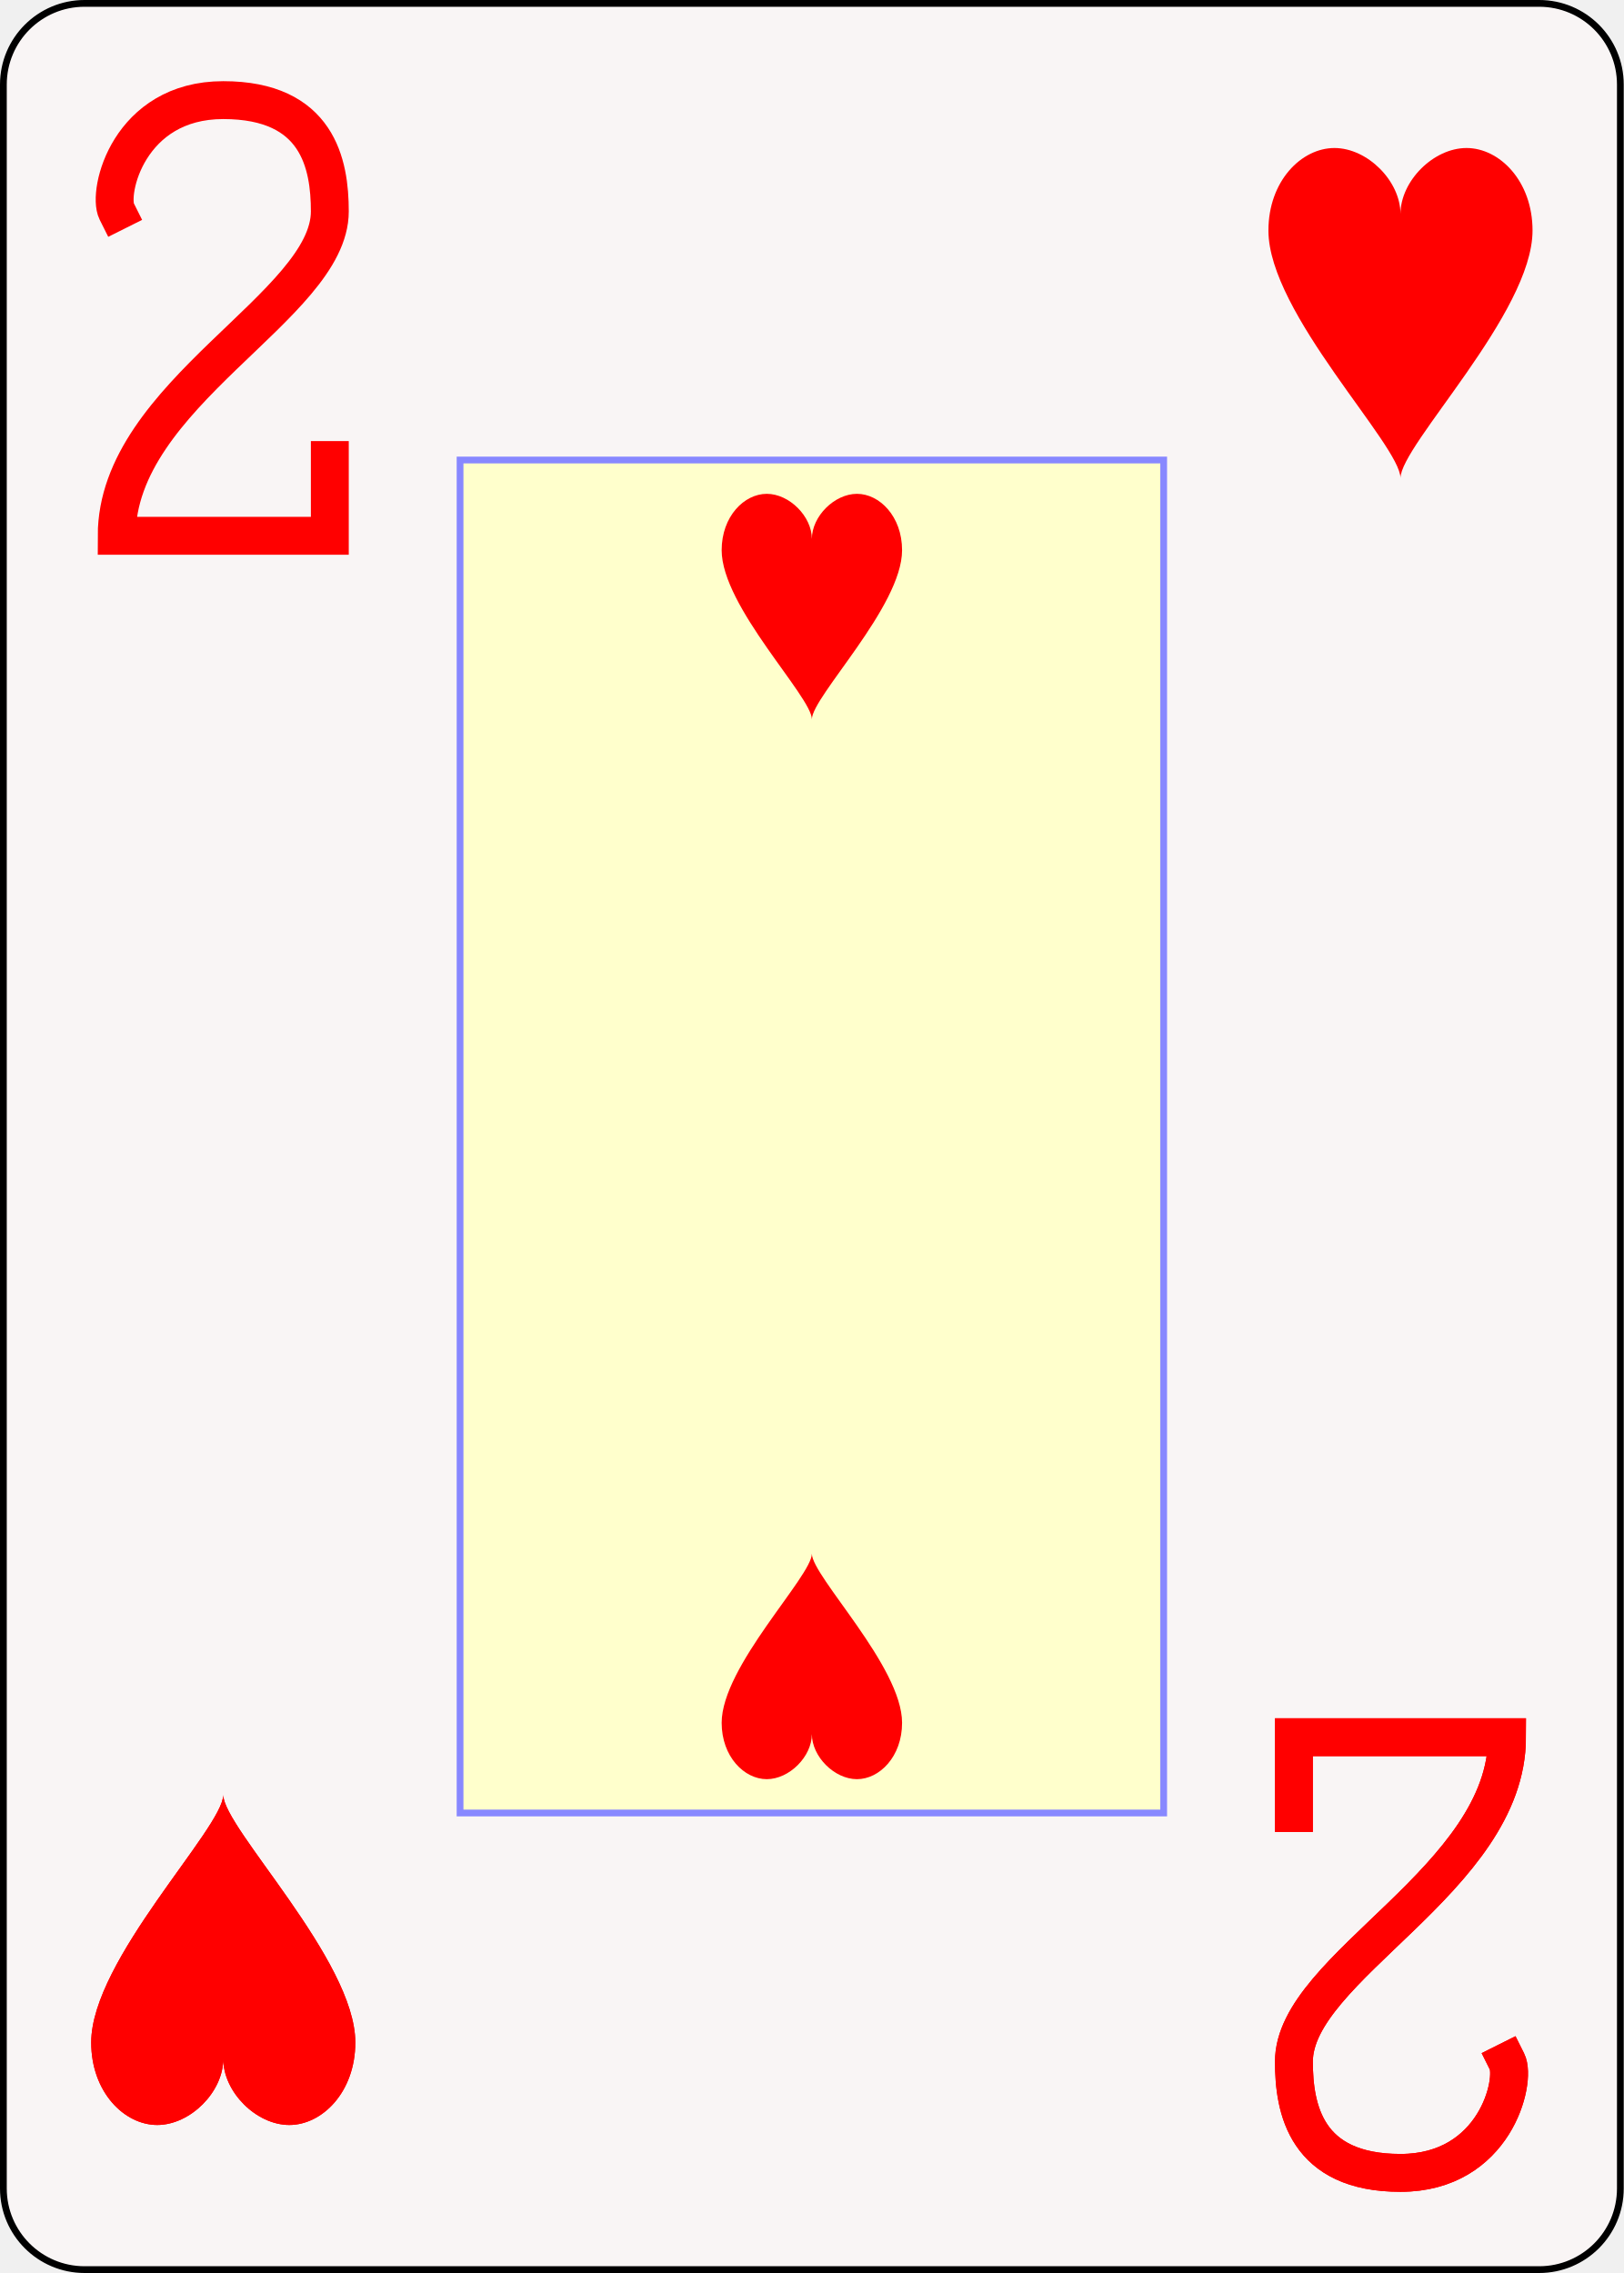
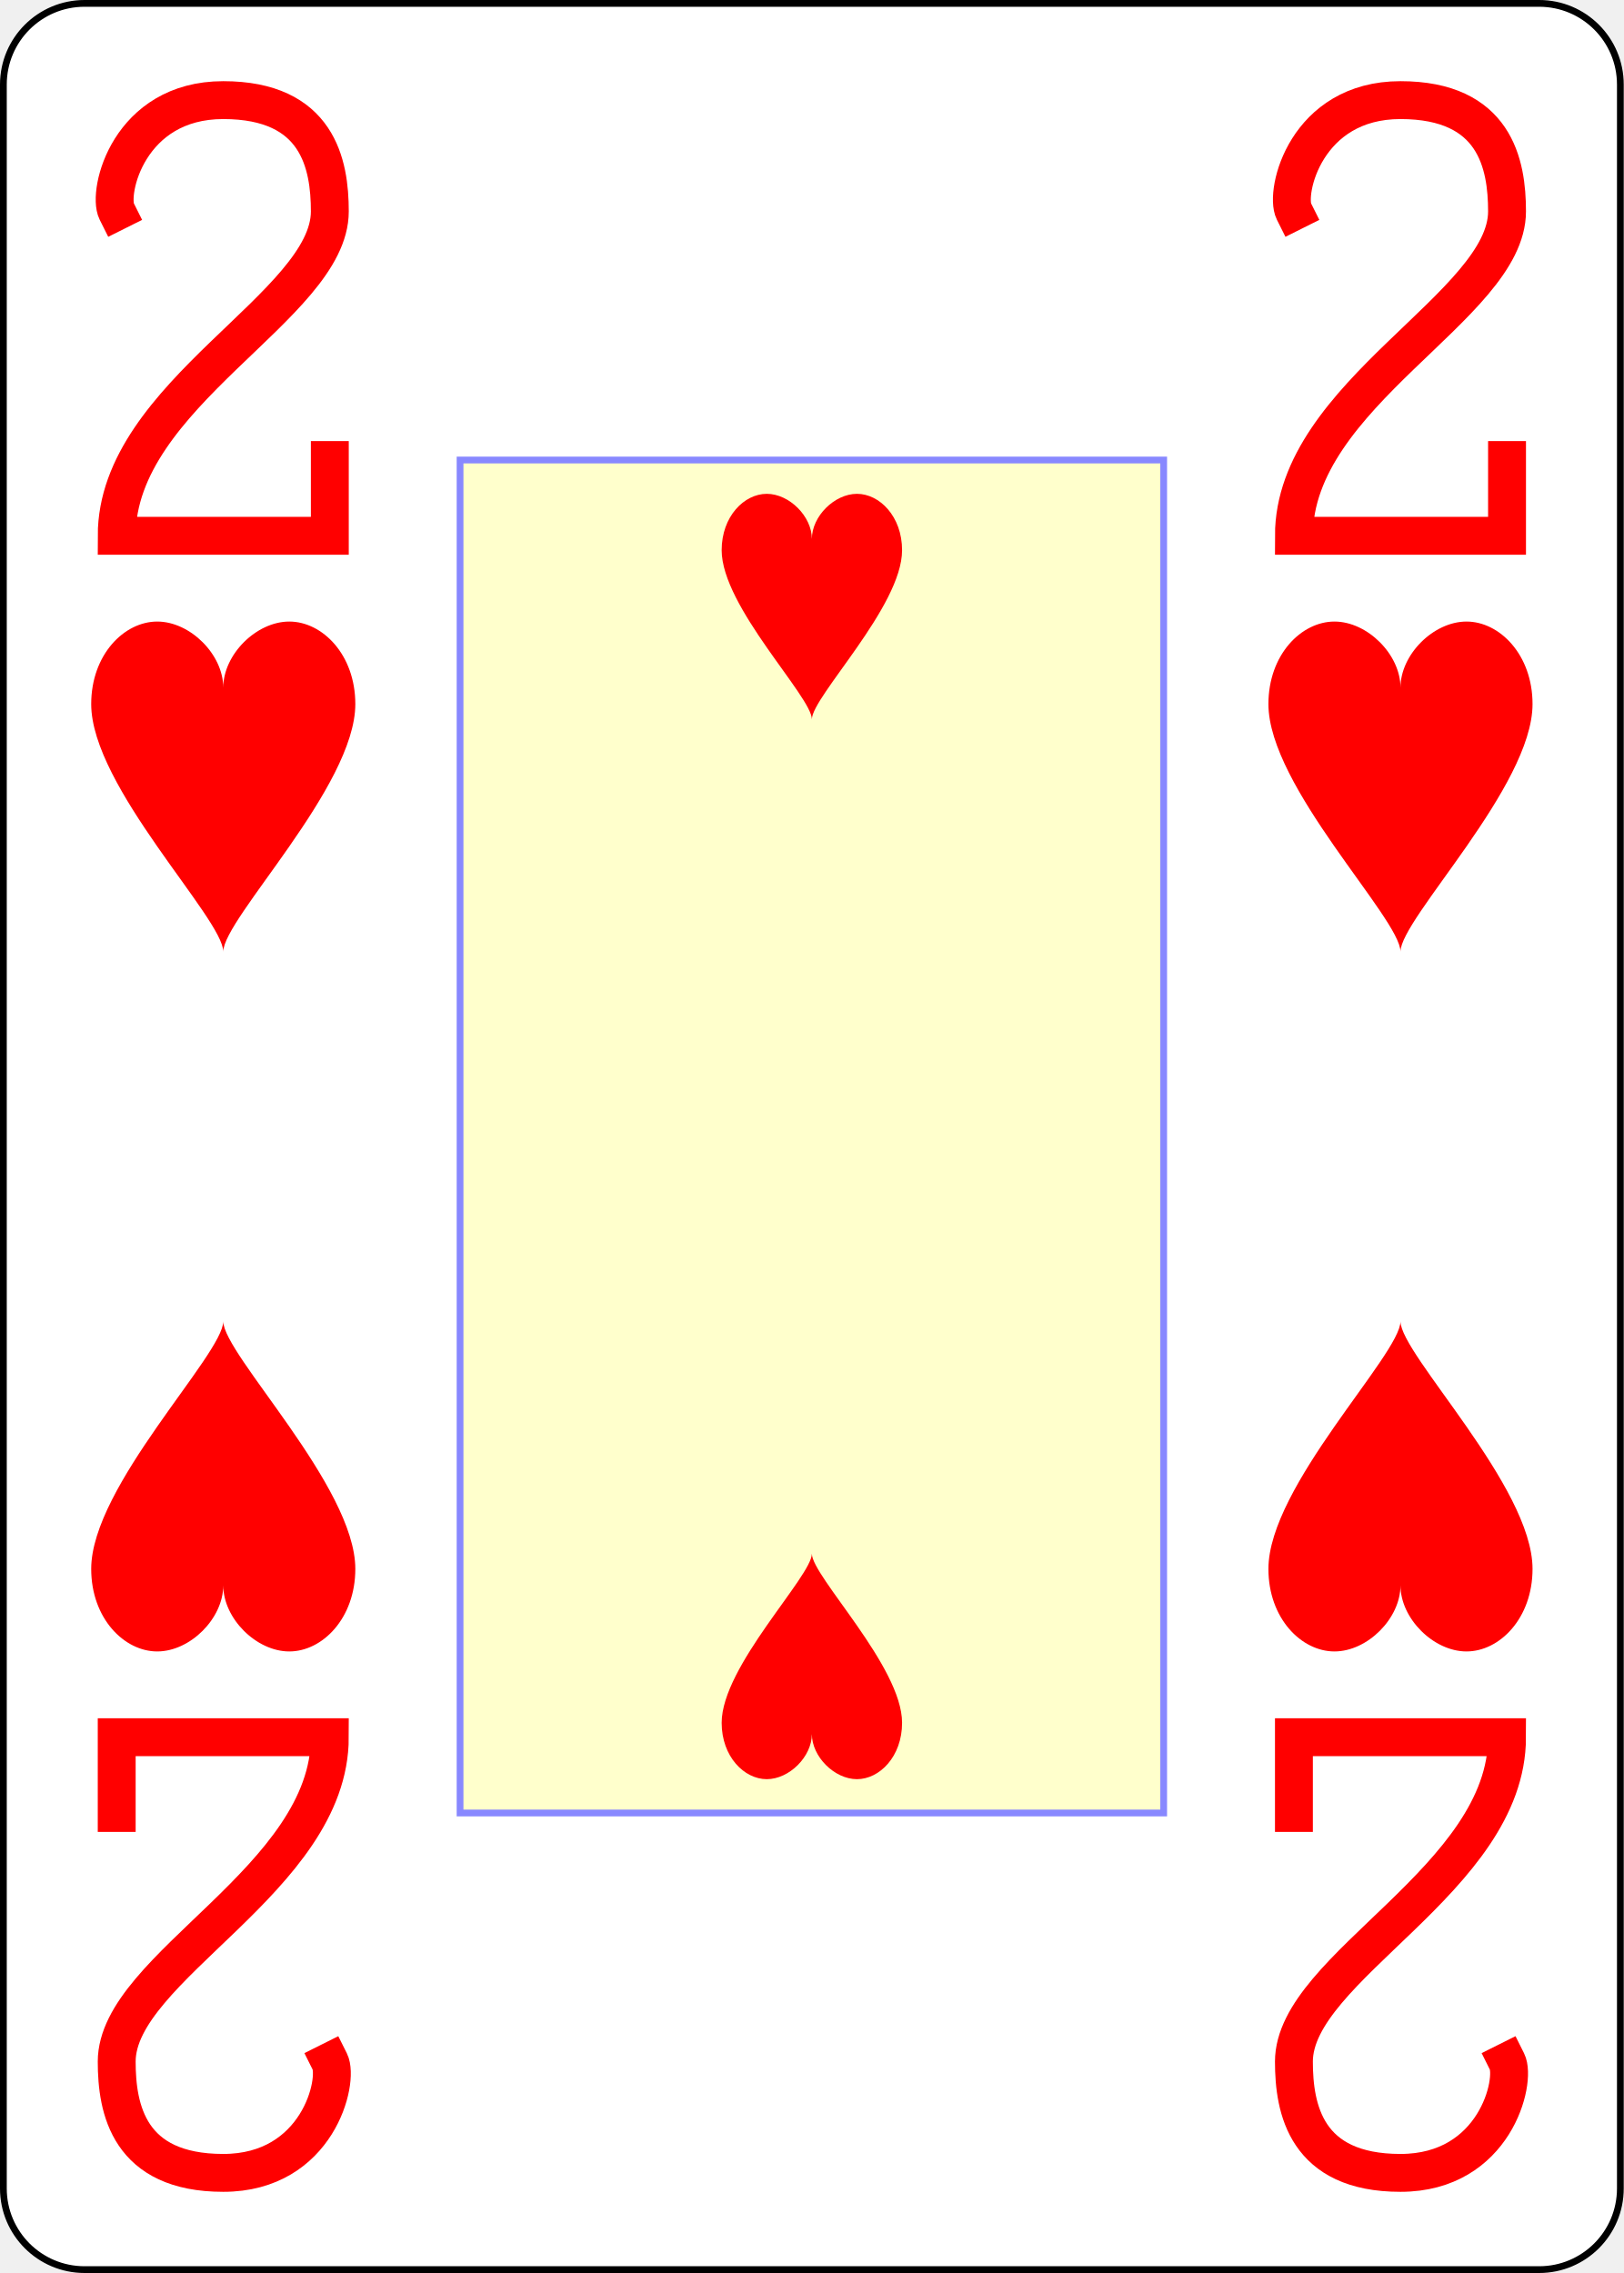
<svg xmlns="http://www.w3.org/2000/svg" xmlns:xlink="http://www.w3.org/1999/xlink" class="card" face="2H" height="3.5in" preserveAspectRatio="none" viewBox="-120 -168 240 336" width="2.5in">
-   <clipPath id="QH" clipPathUnits="objectBoundingBox">
-     <path d="M0 -0.103v1.2h0.58l-0.18 -0.5l0.18 -0.2l-0.18 -0.5z" />
-   </clipPath>
  <defs>
    <symbol id="SH2" viewBox="-600 -600 1200 1200" preserveAspectRatio="xMinYMid">
-       <rect x="-500" y="-500" width="1000" height="1000" opacity="0" />
      <path d="M0 -300C0 -400 100 -500 200 -500C300 -500 400 -400 400 -250C400 0 0 400 0 500C0 400 -400 0 -400 -250C-400 -400 -300 -500 -200 -500C-100 -500 0 -400 -0 -300Z" fill="red" />
    </symbol>
    <symbol id="VH2" viewBox="-500 -500 1000 1000" preserveAspectRatio="xMinYMid">
      <path d="M-225 -225C-245 -265 -200 -460 0 -460C 200 -460 225 -325 225 -225C225 -25 -225 160 -225 460L225 460L225 300" stroke="red" stroke-width="80" stroke-linecap="square" stroke-miterlimit="1.5" fill="none" />
    </symbol>
    <rect id="XH2" width="104" height="200" x="-52" y="-100" />
  </defs>
-   <rect width="239" height="335" x="-119.5" y="-167.5" rx="12" ry="12" fill="#f9f5f5" stroke="black" />
+   <rect width="239" height="335" x="-119.5" y="-167.5" rx="12" ry="12" fill="white" stroke="black" />
  <use xlink:href="#XH2" width="104" height="200" stroke="#88f" fill="#FFC" />
  <use xlink:href="#VH2" height="70" width="70" x="-122" y="-156" />
-   <use xlink:href="#SH2" height="58.558" width="58.558" x="57.721" y="-151" />
-   <use xlink:href="#SH2" height="40" width="40" x="-20" y="-98.334" clip-path="url(#QH)" />
-   <use xlink:href="#SH2" height="40" width="40" x="-20" y="58.334" clip-path="url(#QH)" />
+   <use xlink:href="#VH2" height="70" width="70" x="52" y="-156" />
+   <use xlink:href="#SH2" height="58.558" width="58.558" x="-116.279" y="-81" />
+   <use xlink:href="#SH2" height="58.558" width="58.558" x="57.721" y="-81" />
+   <use xlink:href="#SH2" height="40" width="40" x="-20" y="-98.334" />
  <g transform="rotate(180)">
    <use xlink:href="#VH2" height="70" width="70" x="-122" y="-156" />
-     <use xlink:href="#SH2" height="58.558" width="58.558" x="57.721" y="-151" />
-     <use xlink:href="#VH2" height="70" width="70" x="-122" y="-156" />
-     <use xlink:href="#SH2" height="58.558" width="58.558" x="57.721" y="-151" />
-     <use xlink:href="#SH2" height="40" width="40" x="-20" y="-98.334" clip-path="url(#QH)" />
-     <use xlink:href="#SH2" height="40" width="40" x="-20" y="58.334" clip-path="url(#QH)" />
+     <use xlink:href="#VH2" height="70" width="70" x="52" y="-156" />
+     <use xlink:href="#SH2" height="58.558" width="58.558" x="-116.279" y="-81" />
+     <use xlink:href="#SH2" height="58.558" width="58.558" x="57.721" y="-81" />
+     <use xlink:href="#SH2" height="40" width="40" x="-20" y="-98.334" />
  </g>
</svg>
